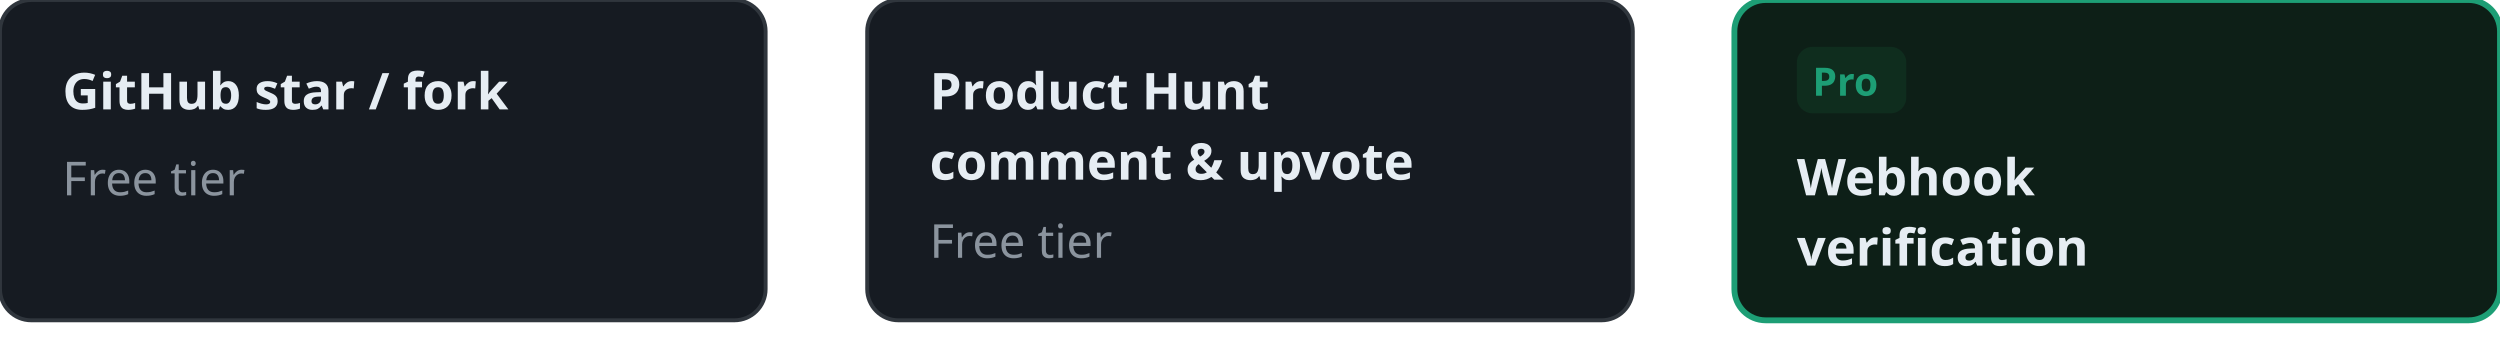
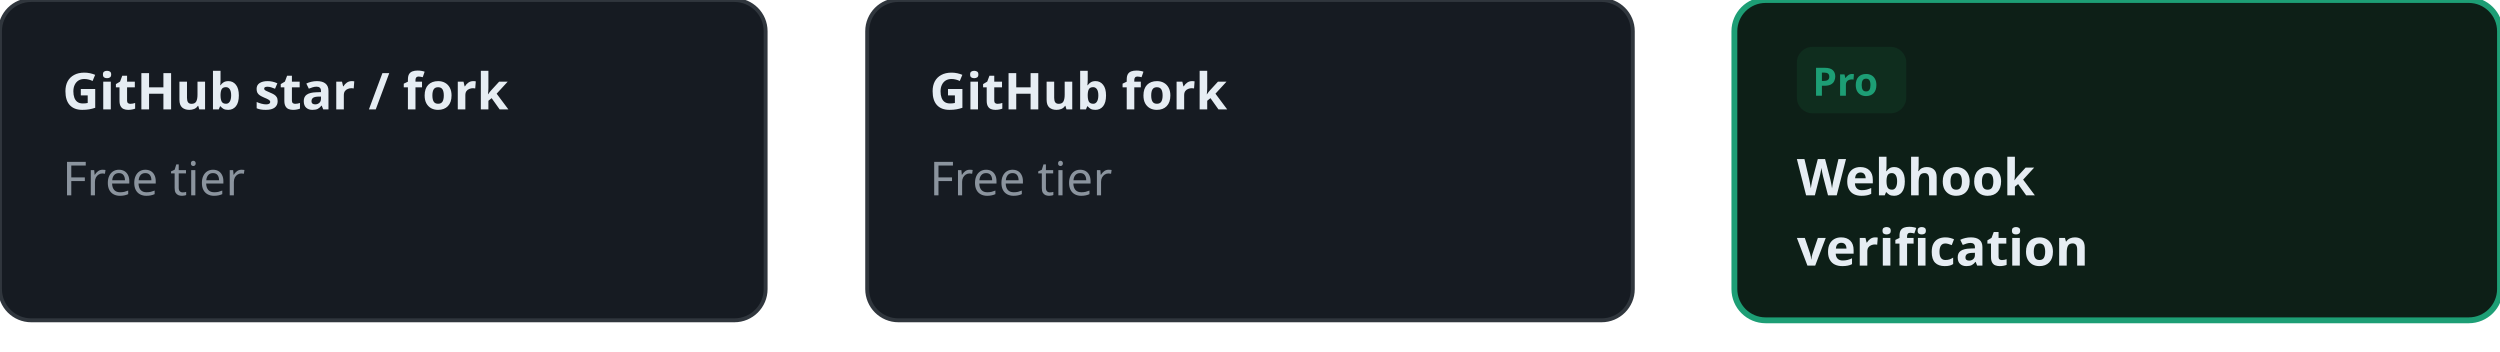
<svg xmlns="http://www.w3.org/2000/svg" width="640" height="90" viewBox="0 0 640 90">
  <style>
    .card { fill: #161b22; stroke: #30363d; stroke-width: 1; }
    .pro-card { fill: #0d1f17; stroke: #1D9E75; stroke-width: 1.5; }
    .label { font: 600 13px ui-sans-serif,system-ui,sans-serif; fill: #e6edf3; }
    .sub { font: 400 12px ui-sans-serif,system-ui,sans-serif; fill: #8b949e; }
    .badge { fill: #0f2d1e; }
    .badge-text { font: 600 10px ui-sans-serif,system-ui,sans-serif; fill: #1D9E75; }
  </style>
  <rect x="0" y="0" width="196" height="82" rx="8" class="card" />
  <text x="16" y="28" class="label">GitHub star / fork</text>
  <text x="16" y="50" class="sub">Free tier</text>
  <rect x="222" y="0" width="196" height="82" rx="8" class="card" />
-   <text x="238" y="28" class="label">Product Hunt</text>
-   <text x="238" y="46" class="label">comment &amp; upvote</text>
-   <text x="238" y="66" class="sub">Free tier</text>
+   <text x="238" y="28" class="label">GitHub fork</text>
+   <text x="238" y="50" class="sub">Free tier</text>
  <rect x="444" y="0" width="196" height="82" rx="8" class="pro-card" />
  <rect x="460" y="12" width="28" height="17" rx="4" class="badge" />
  <text x="464" y="24.5" class="badge-text">Pro</text>
  <text x="460" y="50" class="label">Webhook</text>
  <text x="460" y="68" class="label">verification</text>
</svg>
